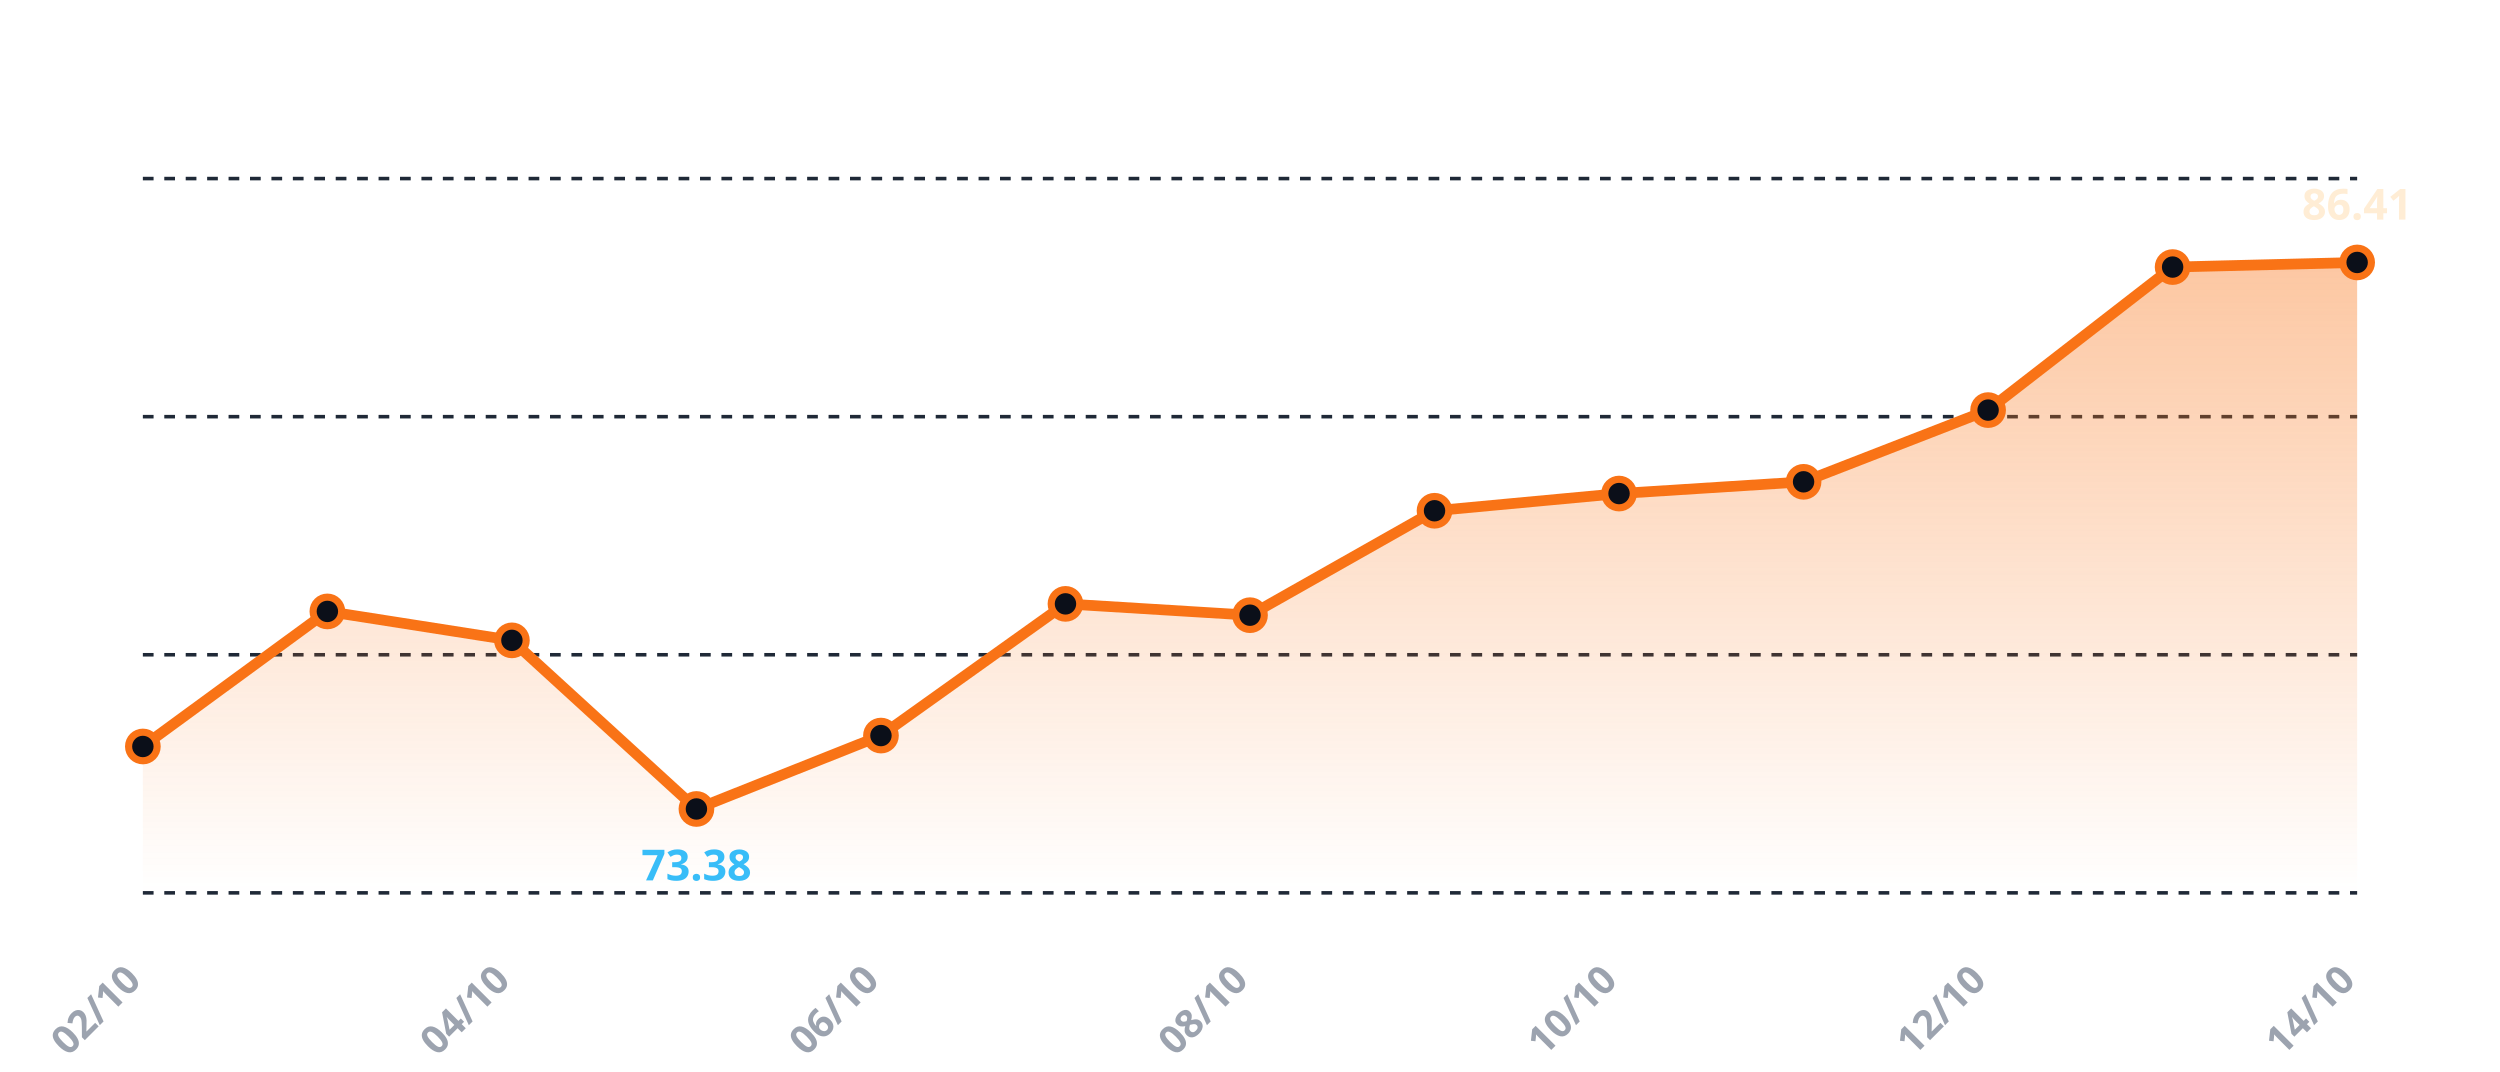
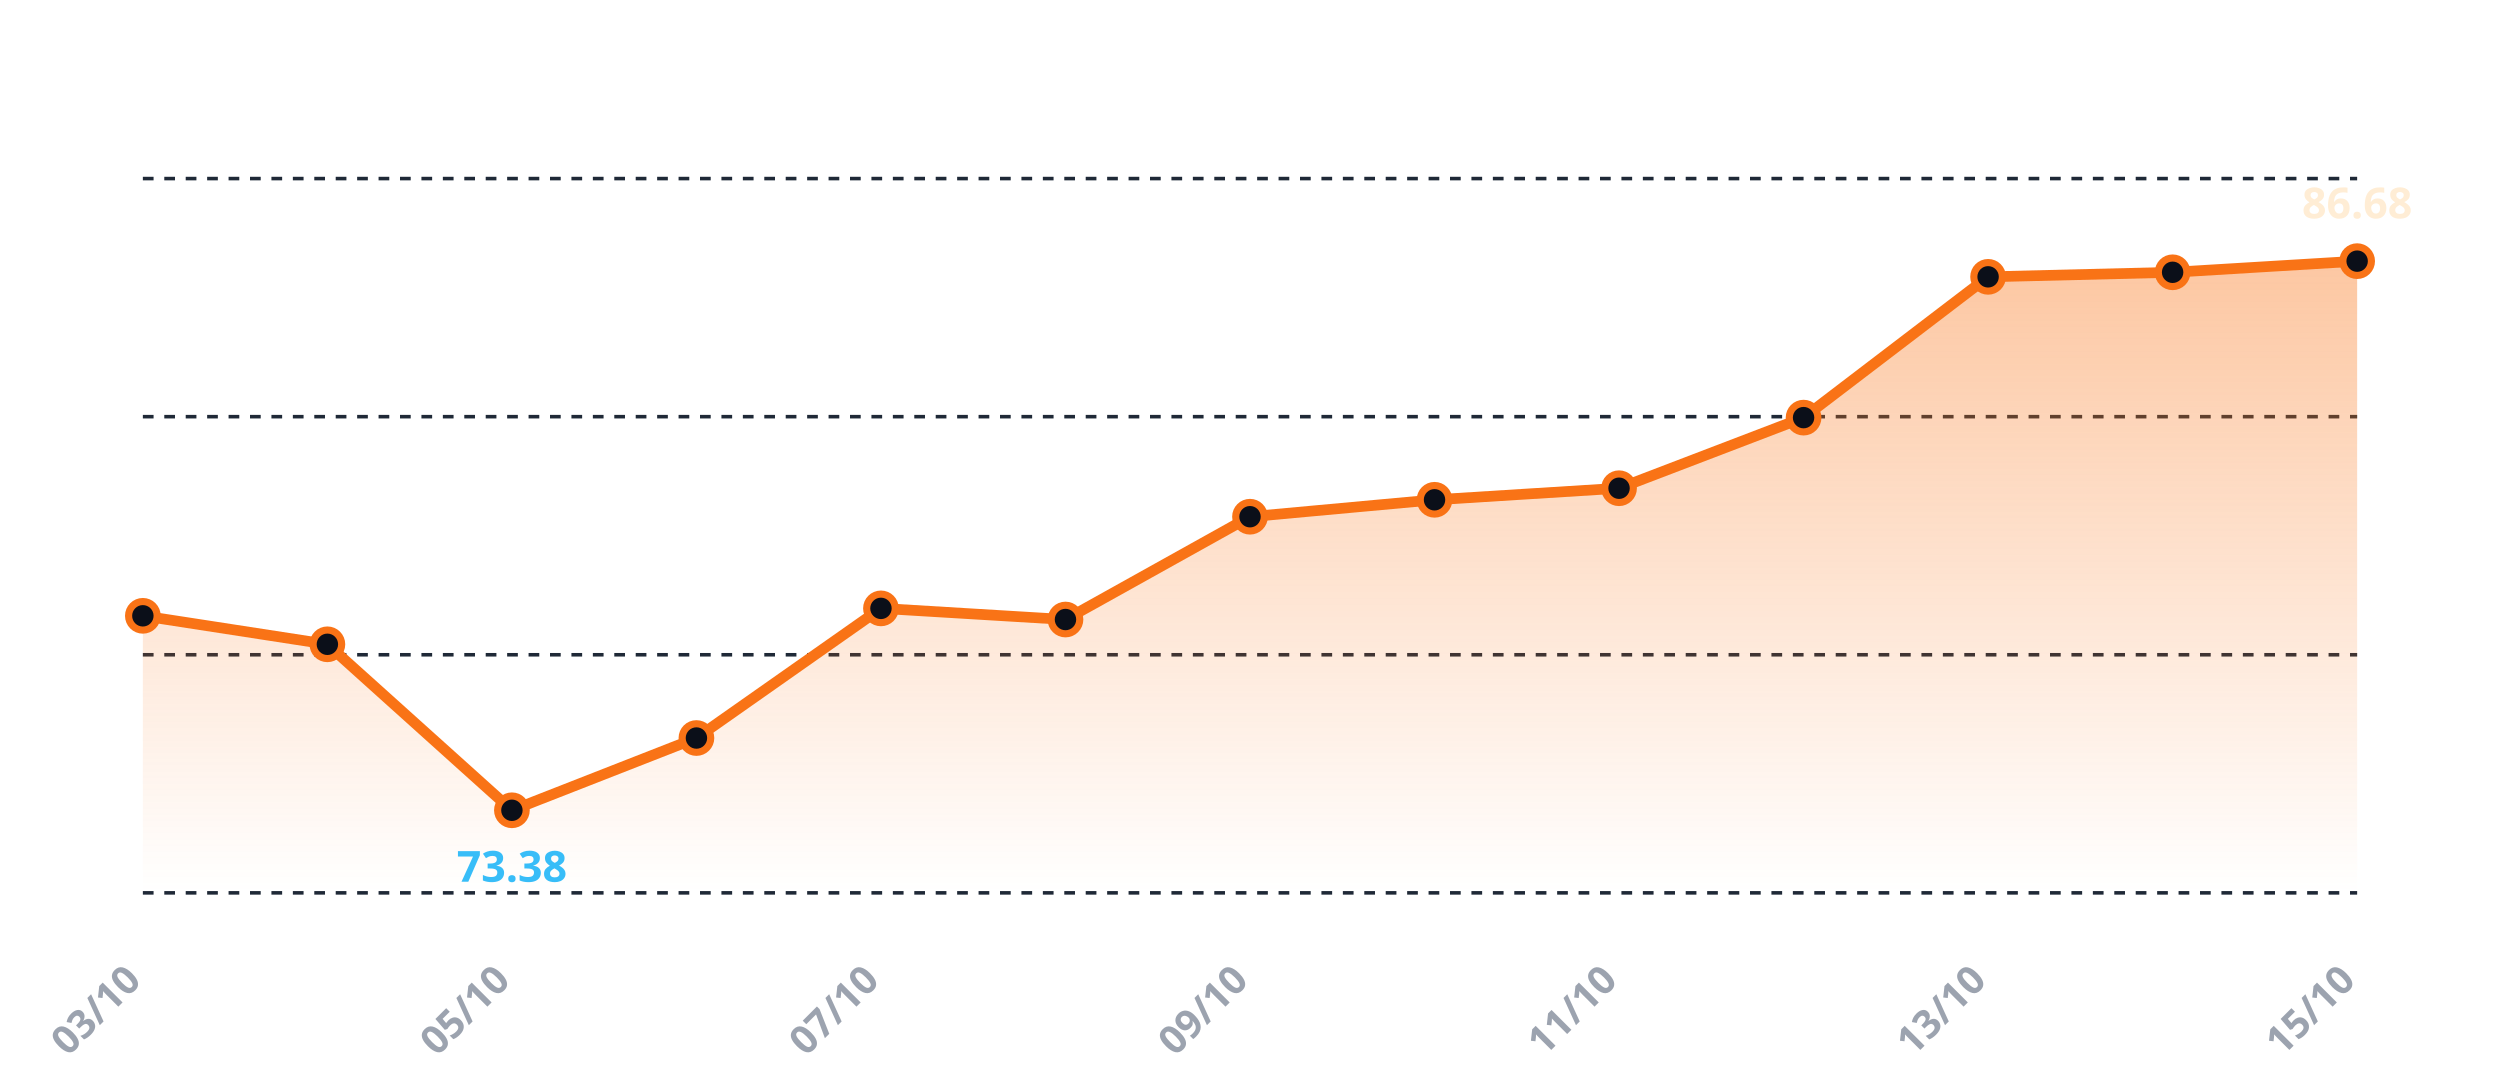
<svg xmlns="http://www.w3.org/2000/svg" viewBox="0 0 700 300" style="font-family: sans-serif; background-color: #0b0f19; border-radius: 8px;">
  <defs>
    <linearGradient id="gradGas" x1="0%" y1="0%" x2="0%" y2="100%">
      <stop offset="0%" style="stop-color:#f97316;stop-opacity:0.4" />
      <stop offset="100%" style="stop-color:#f97316;stop-opacity:0" />
    </linearGradient>
  </defs>
  <line x1="40" y1="250.0" x2="660" y2="250.0" stroke="#1f2937" stroke-dasharray="3,3" stroke-width="1" />
  <line x1="40" y1="183.333" x2="660" y2="183.333" stroke="#1f2937" stroke-dasharray="3,3" stroke-width="1" />
  <line x1="40" y1="116.667" x2="660" y2="116.667" stroke="#1f2937" stroke-dasharray="3,3" stroke-width="1" />
  <line x1="40" y1="50.0" x2="660" y2="50.0" stroke="#1f2937" stroke-dasharray="3,3" stroke-width="1" />
-   <text x="40.0" y="275" text-anchor="end" transform="rotate(-45, 40.0, 275)" font-size="11" font-weight="bold" fill="#9ca3af">02/10</text>
-   <text x="143.333" y="275" text-anchor="end" transform="rotate(-45, 143.3333, 275)" font-size="11" font-weight="bold" fill="#9ca3af">04/10</text>
-   <text x="246.667" y="275" text-anchor="end" transform="rotate(-45, 246.6667, 275)" font-size="11" font-weight="bold" fill="#9ca3af">06/10</text>
-   <text x="350.0" y="275" text-anchor="end" transform="rotate(-45, 350.0, 275)" font-size="11" font-weight="bold" fill="#9ca3af">08/10</text>
-   <text x="453.333" y="275" text-anchor="end" transform="rotate(-45, 453.3333, 275)" font-size="11" font-weight="bold" fill="#9ca3af">10/10</text>
-   <text x="556.667" y="275" text-anchor="end" transform="rotate(-45, 556.6667, 275)" font-size="11" font-weight="bold" fill="#9ca3af">12/10</text>
-   <text x="660.0" y="275" text-anchor="end" transform="rotate(-45, 660.0, 275)" font-size="11" font-weight="bold" fill="#9ca3af">14/10</text>
-   <polygon points="40.0,250 40.0,209.014 91.667,171.198 143.333,179.301 195.0,226.512 246.667,205.96 298.333,169.084 350.0,172.255 401.667,143.012 453.333,138.197 505.0,134.909 556.667,114.827 608.333,74.78 660.0,73.488 660.0,250" fill="url(#gradGas)" />
-   <polyline points="40.0,209.014 91.667,171.198 143.333,179.301 195.0,226.512 246.667,205.96 298.333,169.084 350.0,172.255 401.667,143.012 453.333,138.197 505.0,134.909 556.667,114.827 608.333,74.78 660.0,73.488" fill="none" stroke="#f97316" stroke-width="3" stroke-linecap="round" stroke-linejoin="round" />
-   <circle cx="40.0" cy="209.014" r="4" fill="#0b0f19" stroke="#f97316" stroke-width="2" />
-   <circle cx="91.667" cy="171.198" r="4" fill="#0b0f19" stroke="#f97316" stroke-width="2" />
-   <circle cx="143.333" cy="179.301" r="4" fill="#0b0f19" stroke="#f97316" stroke-width="2" />
-   <circle cx="195.0" cy="226.512" r="4" fill="#0b0f19" stroke="#f97316" stroke-width="2" />
-   <text x="195.0" y="246.512" text-anchor="middle" font-size="12" font-weight="bold" fill="#38bdf8">73.38</text>
-   <circle cx="246.667" cy="205.96" r="4" fill="#0b0f19" stroke="#f97316" stroke-width="2" />
-   <circle cx="298.333" cy="169.084" r="4" fill="#0b0f19" stroke="#f97316" stroke-width="2" />
-   <circle cx="350.0" cy="172.255" r="4" fill="#0b0f19" stroke="#f97316" stroke-width="2" />
-   <circle cx="401.667" cy="143.012" r="4" fill="#0b0f19" stroke="#f97316" stroke-width="2" />
-   <circle cx="453.333" cy="138.197" r="4" fill="#0b0f19" stroke="#f97316" stroke-width="2" />
-   <circle cx="505.0" cy="134.909" r="4" fill="#0b0f19" stroke="#f97316" stroke-width="2" />
-   <circle cx="556.667" cy="114.827" r="4" fill="#0b0f19" stroke="#f97316" stroke-width="2" />
-   <circle cx="608.333" cy="74.78" r="4" fill="#0b0f19" stroke="#f97316" stroke-width="2" />
-   <circle cx="660.0" cy="73.488" r="4" fill="#0b0f19" stroke="#f97316" stroke-width="2" />
-   <text x="660.0" y="61.488" text-anchor="middle" font-size="12" font-weight="bold" fill="#ffedd5">86.41</text>
+   <text x="40.0" y="275" text-anchor="end" transform="rotate(-45, 40.0, 275)" font-size="11" font-weight="bold" fill="#9ca3af">03/10</text>
+   <text x="143.333" y="275" text-anchor="end" transform="rotate(-45, 143.3333, 275)" font-size="11" font-weight="bold" fill="#9ca3af">05/10</text>
+   <text x="246.667" y="275" text-anchor="end" transform="rotate(-45, 246.6667, 275)" font-size="11" font-weight="bold" fill="#9ca3af">07/10</text>
+   <text x="350.0" y="275" text-anchor="end" transform="rotate(-45, 350.0, 275)" font-size="11" font-weight="bold" fill="#9ca3af">09/10</text>
+   <text x="453.333" y="275" text-anchor="end" transform="rotate(-45, 453.3333, 275)" font-size="11" font-weight="bold" fill="#9ca3af">11/10</text>
+   <text x="556.667" y="275" text-anchor="end" transform="rotate(-45, 556.6667, 275)" font-size="11" font-weight="bold" fill="#9ca3af">13/10</text>
+   <text x="660.0" y="275" text-anchor="end" transform="rotate(-45, 660.0, 275)" font-size="11" font-weight="bold" fill="#9ca3af">15/10</text>
+   <polygon points="40.0,250 40.0,172.428 91.667,180.405 143.333,226.879 195.0,206.647 246.667,170.347 298.333,173.468 350.0,144.682 401.667,139.942 453.333,136.705 505.0,116.936 556.667,77.514 608.333,76.243 660.0,73.121 660.0,250" fill="url(#gradGas)" />
+   <polyline points="40.0,172.428 91.667,180.405 143.333,226.879 195.0,206.647 246.667,170.347 298.333,173.468 350.0,144.682 401.667,139.942 453.333,136.705 505.0,116.936 556.667,77.514 608.333,76.243 660.0,73.121" fill="none" stroke="#f97316" stroke-width="3" stroke-linecap="round" stroke-linejoin="round" />
+   <circle cx="40.0" cy="172.428" r="4" fill="#0b0f19" stroke="#f97316" stroke-width="2" />
+   <circle cx="91.667" cy="180.405" r="4" fill="#0b0f19" stroke="#f97316" stroke-width="2" />
+   <circle cx="143.333" cy="226.879" r="4" fill="#0b0f19" stroke="#f97316" stroke-width="2" />
+   <text x="143.333" y="246.879" text-anchor="middle" font-size="12" font-weight="bold" fill="#38bdf8">73.38</text>
+   <circle cx="195.0" cy="206.647" r="4" fill="#0b0f19" stroke="#f97316" stroke-width="2" />
+   <circle cx="246.667" cy="170.347" r="4" fill="#0b0f19" stroke="#f97316" stroke-width="2" />
+   <circle cx="298.333" cy="173.468" r="4" fill="#0b0f19" stroke="#f97316" stroke-width="2" />
+   <circle cx="350.0" cy="144.682" r="4" fill="#0b0f19" stroke="#f97316" stroke-width="2" />
+   <circle cx="401.667" cy="139.942" r="4" fill="#0b0f19" stroke="#f97316" stroke-width="2" />
+   <circle cx="453.333" cy="136.705" r="4" fill="#0b0f19" stroke="#f97316" stroke-width="2" />
+   <circle cx="505.0" cy="116.936" r="4" fill="#0b0f19" stroke="#f97316" stroke-width="2" />
+   <circle cx="556.667" cy="77.514" r="4" fill="#0b0f19" stroke="#f97316" stroke-width="2" />
+   <circle cx="608.333" cy="76.243" r="4" fill="#0b0f19" stroke="#f97316" stroke-width="2" />
+   <circle cx="660.0" cy="73.121" r="4" fill="#0b0f19" stroke="#f97316" stroke-width="2" />
+   <text x="660.0" y="61.121" text-anchor="middle" font-size="12" font-weight="bold" fill="#ffedd5">86.68</text>
</svg>
